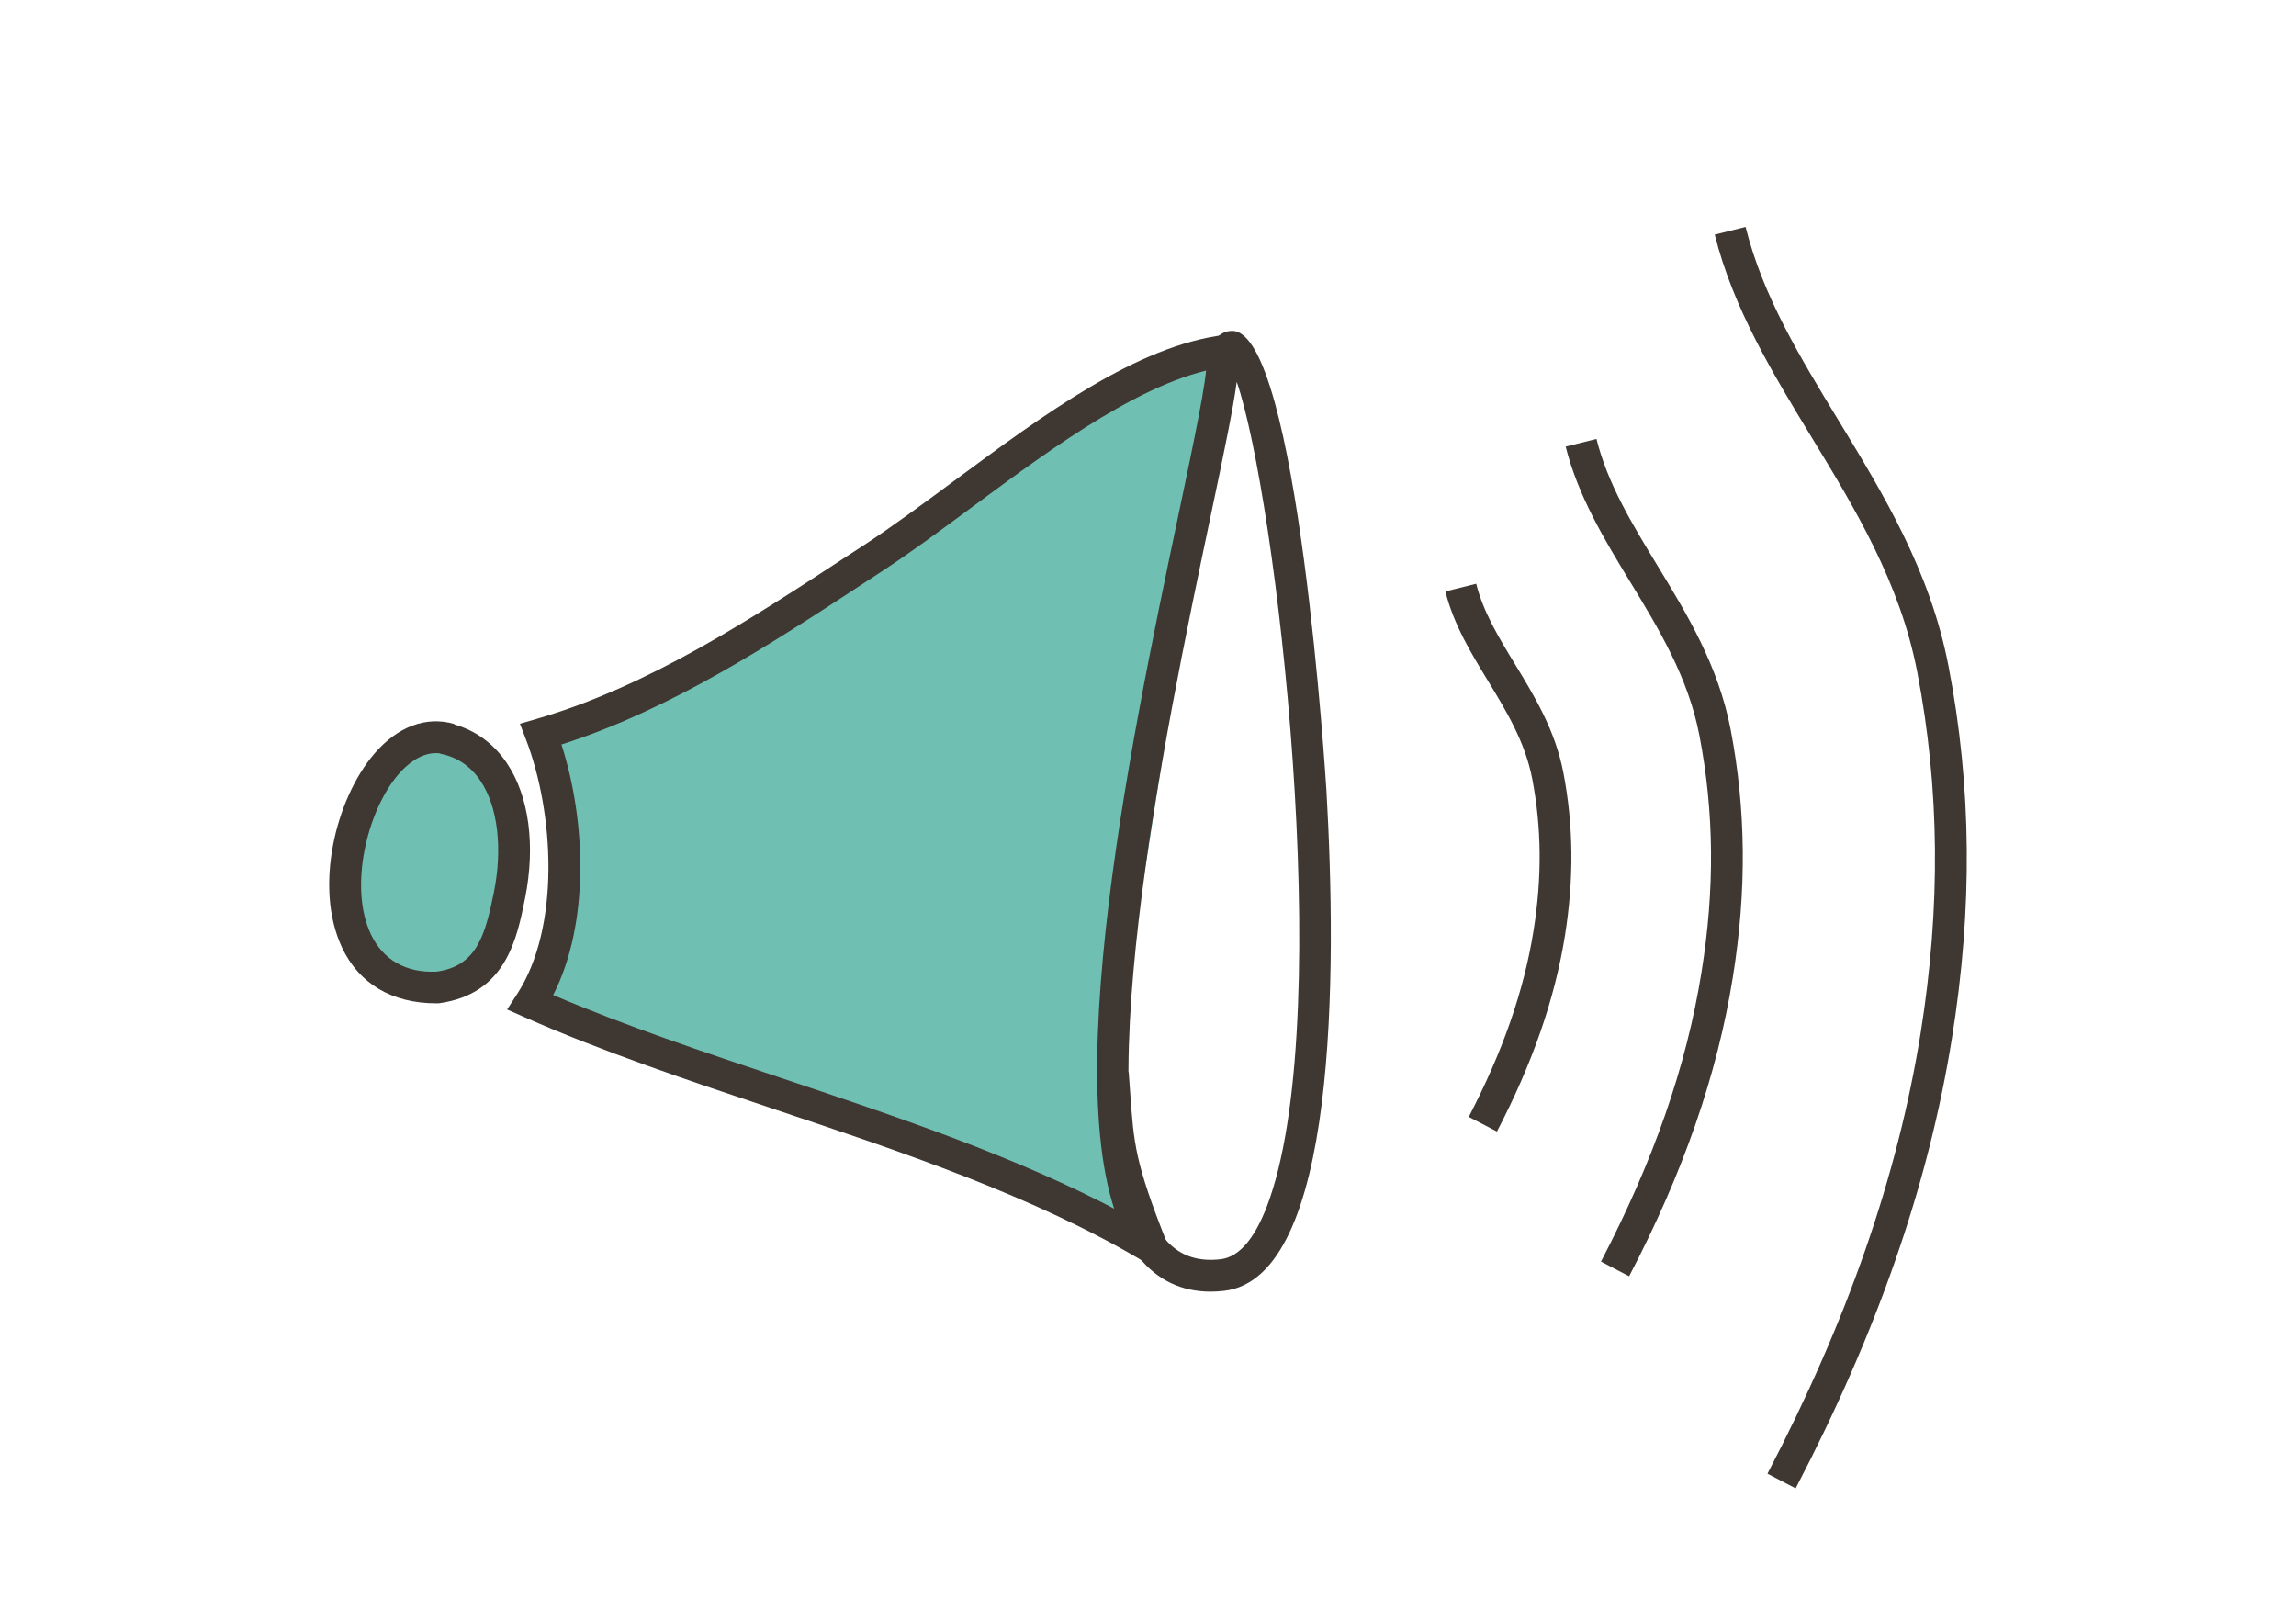
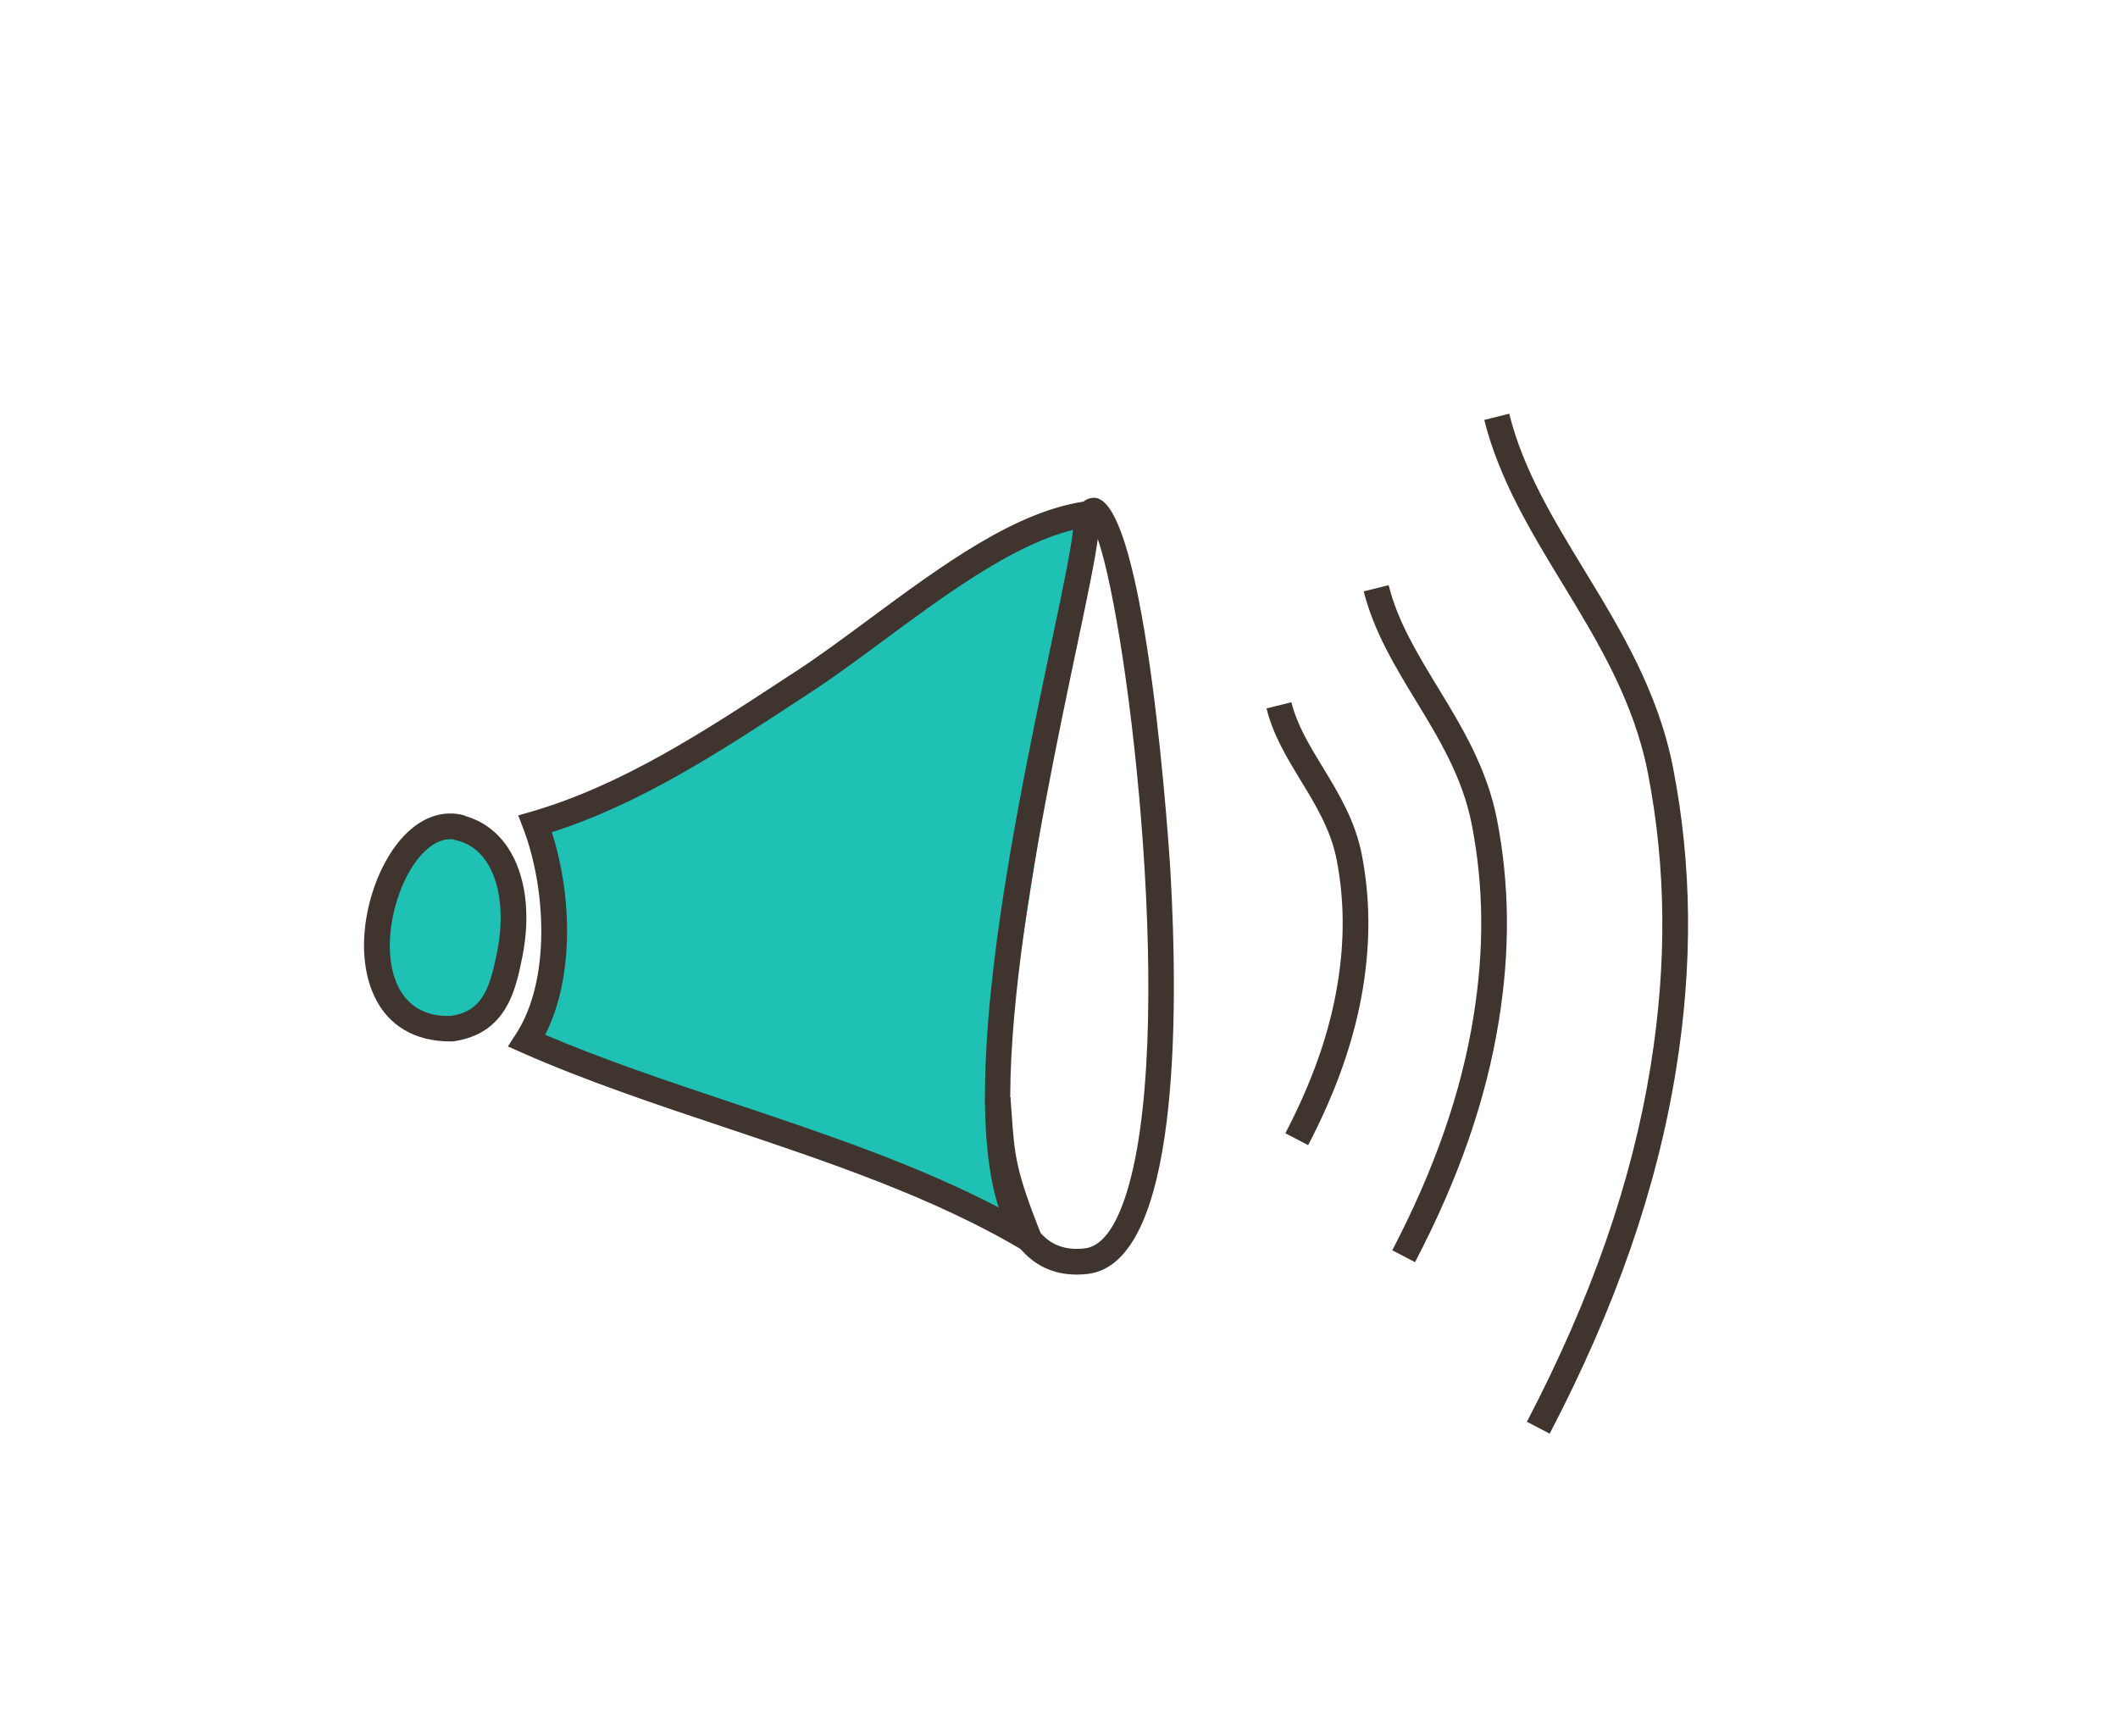
- <svg xmlns="http://www.w3.org/2000/svg" version="1.1" id="Capa_1" x="0px" y="0px" width="145.492px" height="101.995px" viewBox="0 0 145.492 101.995" enable-background="new 0 0 145.492 101.995" xml:space="preserve">
+ <svg xmlns="http://www.w3.org/2000/svg" version="1.1" id="Capa_1" x="0px" y="0px" width="166px" height="136px" viewBox="0 0 166 136" style="enable-background:new 0 0 166 136;" xml:space="preserve">
+   <style type="text/css">
+ 
+ 	.st0{fill:#1EC1B3;}
+ 	.st1{fill:#3F352E;}
+ 
+ </style>
  <g>
    <g>
-       <path fill="#3F3832" d="M113.786,94.313L112,93.381c5.069-9.713,8.242-18.836,9.701-27.891c1.286-8.023,1.218-15.522-0.214-22.931    c-1.099-5.665-3.946-10.345-6.703-14.873c-2.434-4.002-4.953-8.139-6.125-12.821l1.954-0.488c1.096,4.384,3.424,8.212,5.89,12.263    c2.85,4.683,5.795,9.521,6.963,15.536c1.478,7.645,1.55,15.374,0.22,23.634C122.195,75.082,118.956,84.405,113.786,94.313z" />
-     </g>
-     <g>
-       <path fill="#3F3832" d="M103.234,80.872l-1.784-0.931c3.329-6.384,5.414-12.377,6.368-18.326    c0.849-5.26,0.806-10.173-0.134-15.028c-0.71-3.679-2.577-6.748-4.383-9.716c-1.623-2.665-3.297-5.424-4.089-8.571l1.953-0.486    c0.712,2.847,2.241,5.356,3.857,8.015c1.896,3.115,3.857,6.339,4.641,10.378c0.982,5.089,1.028,10.233,0.141,15.729    C108.817,68.1,106.667,74.296,103.234,80.872z" />
-     </g>
-     <g>
-       <path fill="#3F3832" d="M94.857,71.7l-1.786-0.93c2.15-4.13,3.496-7.985,4.105-11.796c0.543-3.379,0.515-6.532-0.086-9.643    c-0.453-2.329-1.647-4.29-2.803-6.19c-1.068-1.756-2.174-3.567-2.696-5.666l1.952-0.485c0.45,1.797,1.428,3.404,2.463,5.103    c1.247,2.053,2.54,4.175,3.059,6.857c0.646,3.346,0.679,6.726,0.101,10.345C98.516,63.32,97.109,67.377,94.857,71.7z" />
-     </g>
-     <g>
-       <path fill="#6FC0B2" d="M77.733,22.22c-7.215,0.88-15.608,8.7-22.444,13.171c-6.606,4.316-13.416,8.922-21.011,11.131    c1.86,4.861,2.33,12.396-0.66,17.004c12.34,5.462,27.722,8.592,39.372,15.547c-2.286-5.779-2.139-6.672-2.472-11.064" />
-       <path fill="#3F3832" d="M75.013,81.451l-2.54-1.514c-6.926-4.136-15.32-6.943-23.439-9.662    c-5.344-1.787-10.873-3.639-15.822-5.831l-1.079-0.477l0.642-0.99c2.747-4.232,2.339-11.452,0.562-16.097l-0.391-1.021    l1.049-0.302c7.066-2.057,13.506-6.271,19.728-10.349l1.015-0.66c1.798-1.176,3.688-2.576,5.693-4.057    c5.713-4.227,11.622-8.596,17.179-9.271l0.245,1.995c-5.032,0.616-10.98,5.016-16.229,8.896c-2.027,1.498-3.943,2.917-5.787,4.121    l-1.011,0.661c-6.053,3.967-12.307,8.059-19.251,10.283c1.556,4.819,1.8,11.335-0.524,15.875    c4.573,1.952,9.465,3.589,14.621,5.315c7.302,2.445,14.822,4.961,21.396,8.467c-1.169-3.297-1.268-4.689-1.467-7.526l-0.086-1.224    l2.006-0.149l0.089,1.229c0.236,3.354,0.313,4.484,2.314,9.537L75.013,81.451z" />
-     </g>
-     <g>
-       <path fill="#6FC0B2" d="M28.077,46.771c3.81,0.729,5.16,5.225,4.204,9.971c-0.52,2.591-1.134,5.361-4.601,5.834    c-9.945,0.148-5.381-17.55,0.837-15.73" />
-       <path fill="#3F3832" d="M27.647,63.575c-2.826,0-4.902-1.254-5.974-3.531c-1.796-3.825-0.396-9.433,2.038-12.274    c1.492-1.742,3.301-2.413,5.088-1.891l-0.009,0.026c1.362,0.387,2.506,1.229,3.328,2.451c1.409,2.095,1.825,5.225,1.15,8.583    c-0.515,2.557-1.215,6.055-5.454,6.633C27.76,63.575,27.701,63.575,27.647,63.575z M27.625,47.724    c-0.991,0-1.827,0.704-2.388,1.354c-1.977,2.313-3.143,7.126-1.741,10.111c0.758,1.608,2.192,2.47,4.171,2.38    c2.498-0.349,3.064-2.217,3.628-5.023c0.563-2.8,0.247-5.439-0.847-7.065c-0.629-0.938-1.488-1.516-2.559-1.721l0.003-0.021    C27.803,47.728,27.715,47.724,27.625,47.724z" />
-     </g>
-     <g>
-       <path fill="#3F3832" d="M76.715,81.846c-1.846,0-3.367-0.729-4.526-2.157c-5.892-7.256-0.624-32.284,2.523-47.235    c0.932-4.435,1.815-8.625,1.731-9.502l-0.02-0.205l0.062-0.193c0.334-1.054,0.873-1.587,1.599-1.587    c4.164,0,5.95,28.846,5.97,29.138c0.661,11.475,0.704,30.854-6.477,31.689C77.28,81.827,76.993,81.846,76.715,81.846z     M78.368,24.195c-0.211,1.623-0.777,4.359-1.687,8.672c-2.872,13.646-8.216,39.042-2.934,45.553c0.9,1.11,2.072,1.549,3.601,1.373    c1.24-0.145,2.292-1.451,3.125-3.884C84.625,63.788,80.876,31.451,78.368,24.195z" />
+       <g>
+         <path class="st1" d="M121.457,112.359l-1.785-0.933c5.069-9.713,8.242-18.836,9.701-27.891     c1.286-8.023,1.218-15.522-0.214-22.931c-1.099-5.665-3.946-10.345-6.703-14.873c-2.434-4.002-4.953-8.139-6.125-12.821     l1.954-0.488c1.096,4.384,3.424,8.212,5.89,12.263c2.85,4.683,5.795,9.521,6.963,15.536c1.478,7.645,1.55,15.374,0.22,23.634     C129.866,93.128,126.627,102.451,121.457,112.359z" />
+       </g>
+       <g>
+         <path class="st1" d="M110.905,98.918l-1.784-0.931c3.329-6.384,5.414-12.377,6.368-18.326c0.849-5.26,0.806-10.173-0.134-15.028     c-0.71-3.679-2.577-6.748-4.383-9.716c-1.623-2.665-3.297-5.424-4.089-8.571l1.953-0.486c0.712,2.847,2.241,5.356,3.857,8.015     c1.896,3.115,3.857,6.339,4.641,10.378c0.982,5.089,1.028,10.233,0.141,15.729C116.488,86.146,114.339,92.342,110.905,98.918z" />
+       </g>
+       <g>
+         <path class="st1" d="M102.528,89.746l-1.786-0.93c2.15-4.13,3.496-7.985,4.105-11.796c0.543-3.379,0.515-6.532-0.086-9.643     c-0.453-2.329-1.647-4.29-2.803-6.19c-1.068-1.756-2.174-3.567-2.696-5.666l1.952-0.485c0.45,1.797,1.428,3.404,2.463,5.103     c1.247,2.053,2.54,4.175,3.059,6.857c0.646,3.346,0.679,6.726,0.101,10.345C106.188,81.366,104.78,85.423,102.528,89.746z" />
+       </g>
+       <g>
+         <path class="st0" d="M85.404,40.266c-7.215,0.88-15.608,8.7-22.444,13.171c-6.606,4.316-13.416,8.922-21.011,11.131     c1.86,4.861,2.33,12.396-0.66,17.004c12.34,5.462,27.722,8.592,39.372,15.547c-2.286-5.779-2.139-6.672-2.472-11.064" />
+         <path class="st1" d="M82.685,99.497l-2.54-1.514c-6.926-4.136-15.32-6.943-23.439-9.662c-5.344-1.787-10.873-3.639-15.822-5.831     l-1.079-0.477l0.642-0.99c2.747-4.232,2.339-11.452,0.562-16.097l-0.391-1.021l1.049-0.302     c7.066-2.057,13.506-6.271,19.728-10.349l1.015-0.66c1.798-1.176,3.688-2.576,5.693-4.057c5.713-4.227,11.622-8.596,17.179-9.271     l0.245,1.995c-5.032,0.616-10.98,5.016-16.229,8.896c-2.027,1.498-3.943,2.917-5.787,4.121l-1.011,0.661     c-6.053,3.967-12.307,8.059-19.251,10.283c1.556,4.819,1.8,11.335-0.524,15.875c4.573,1.952,9.465,3.589,14.621,5.315     c7.302,2.445,14.822,4.961,21.396,8.467c-1.169-3.297-1.268-4.689-1.467-7.526l-0.086-1.224l2.006-0.149l0.089,1.229     c0.236,3.354,0.313,4.484,2.314,9.537L82.685,99.497z" />
+       </g>
+       <g>
+         <path class="st0" d="M35.748,64.817c3.81,0.729,5.16,5.225,4.204,9.971c-0.52,2.591-1.134,5.361-4.601,5.834     c-9.945,0.148-5.381-17.55,0.837-15.73" />
+         <path class="st1" d="M35.318,81.621c-2.826,0-4.902-1.254-5.974-3.531c-1.796-3.825-0.396-9.433,2.038-12.274     c1.492-1.742,3.301-2.413,5.088-1.891l-0.009,0.026c1.362,0.387,2.506,1.229,3.328,2.451c1.409,2.095,1.825,5.225,1.15,8.583     c-0.515,2.557-1.215,6.055-5.454,6.633C35.432,81.621,35.372,81.621,35.318,81.621z M35.296,65.77     c-0.991,0-1.827,0.704-2.388,1.354c-1.977,2.313-3.143,7.126-1.741,10.111c0.758,1.608,2.192,2.47,4.171,2.38     c2.498-0.349,3.064-2.217,3.628-5.023c0.563-2.8,0.247-5.439-0.847-7.065c-0.629-0.938-1.488-1.516-2.559-1.721l0.003-0.021     C35.475,65.773,35.387,65.77,35.296,65.77z" />
+       </g>
+       <g>
+         <path class="st1" d="M84.387,99.892c-1.846,0-3.367-0.729-4.526-2.157c-5.892-7.256-0.624-32.284,2.523-47.235     c0.932-4.435,1.815-8.625,1.731-9.502l-0.02-0.205l0.062-0.193c0.334-1.054,0.873-1.587,1.599-1.587     c4.164,0,5.95,28.846,5.97,29.138c0.661,11.475,0.704,30.854-6.477,31.689C84.951,99.873,84.664,99.892,84.387,99.892z      M86.039,42.241c-0.211,1.623-0.777,4.359-1.687,8.672c-2.872,13.646-8.216,39.042-2.934,45.553     c0.9,1.11,2.072,1.549,3.601,1.373c1.24-0.145,2.292-1.451,3.125-3.884C92.297,81.834,88.548,49.497,86.039,42.241z" />
+       </g>
    </g>
  </g>
  <g>
</g>
  <g>
</g>
  <g>
</g>
  <g>
</g>
  <g>
</g>
  <g>
</g>
</svg>
